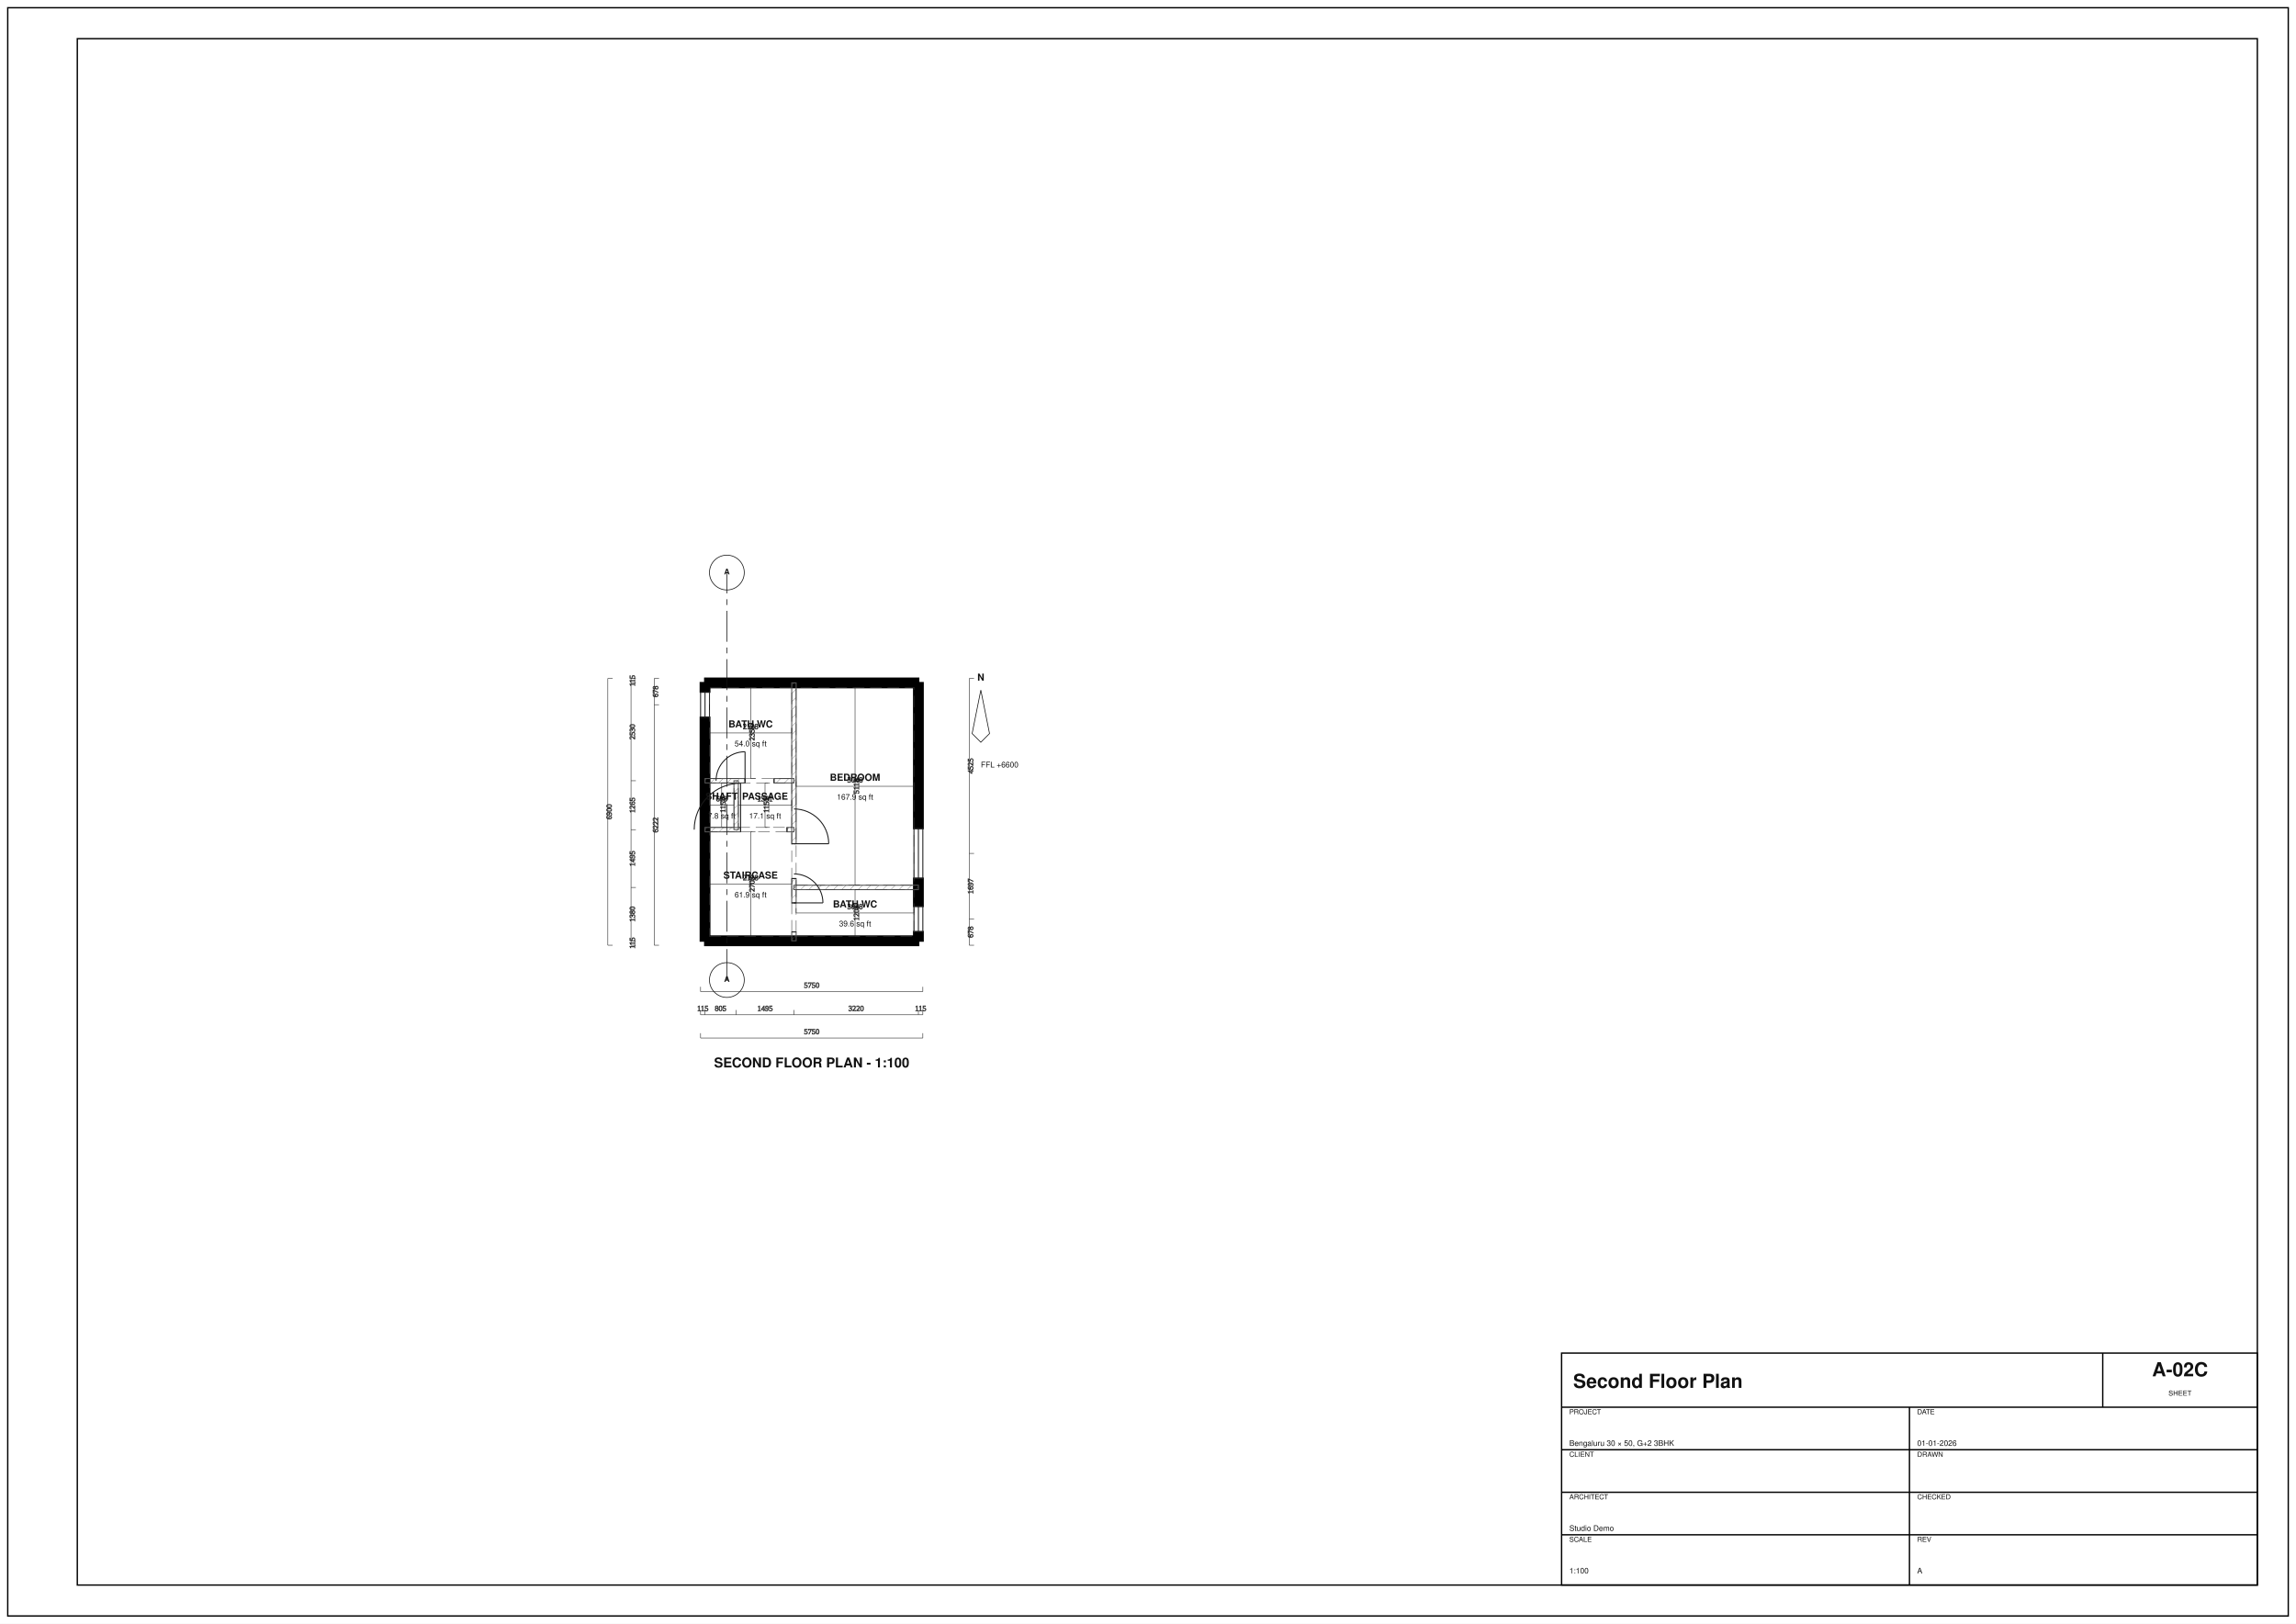
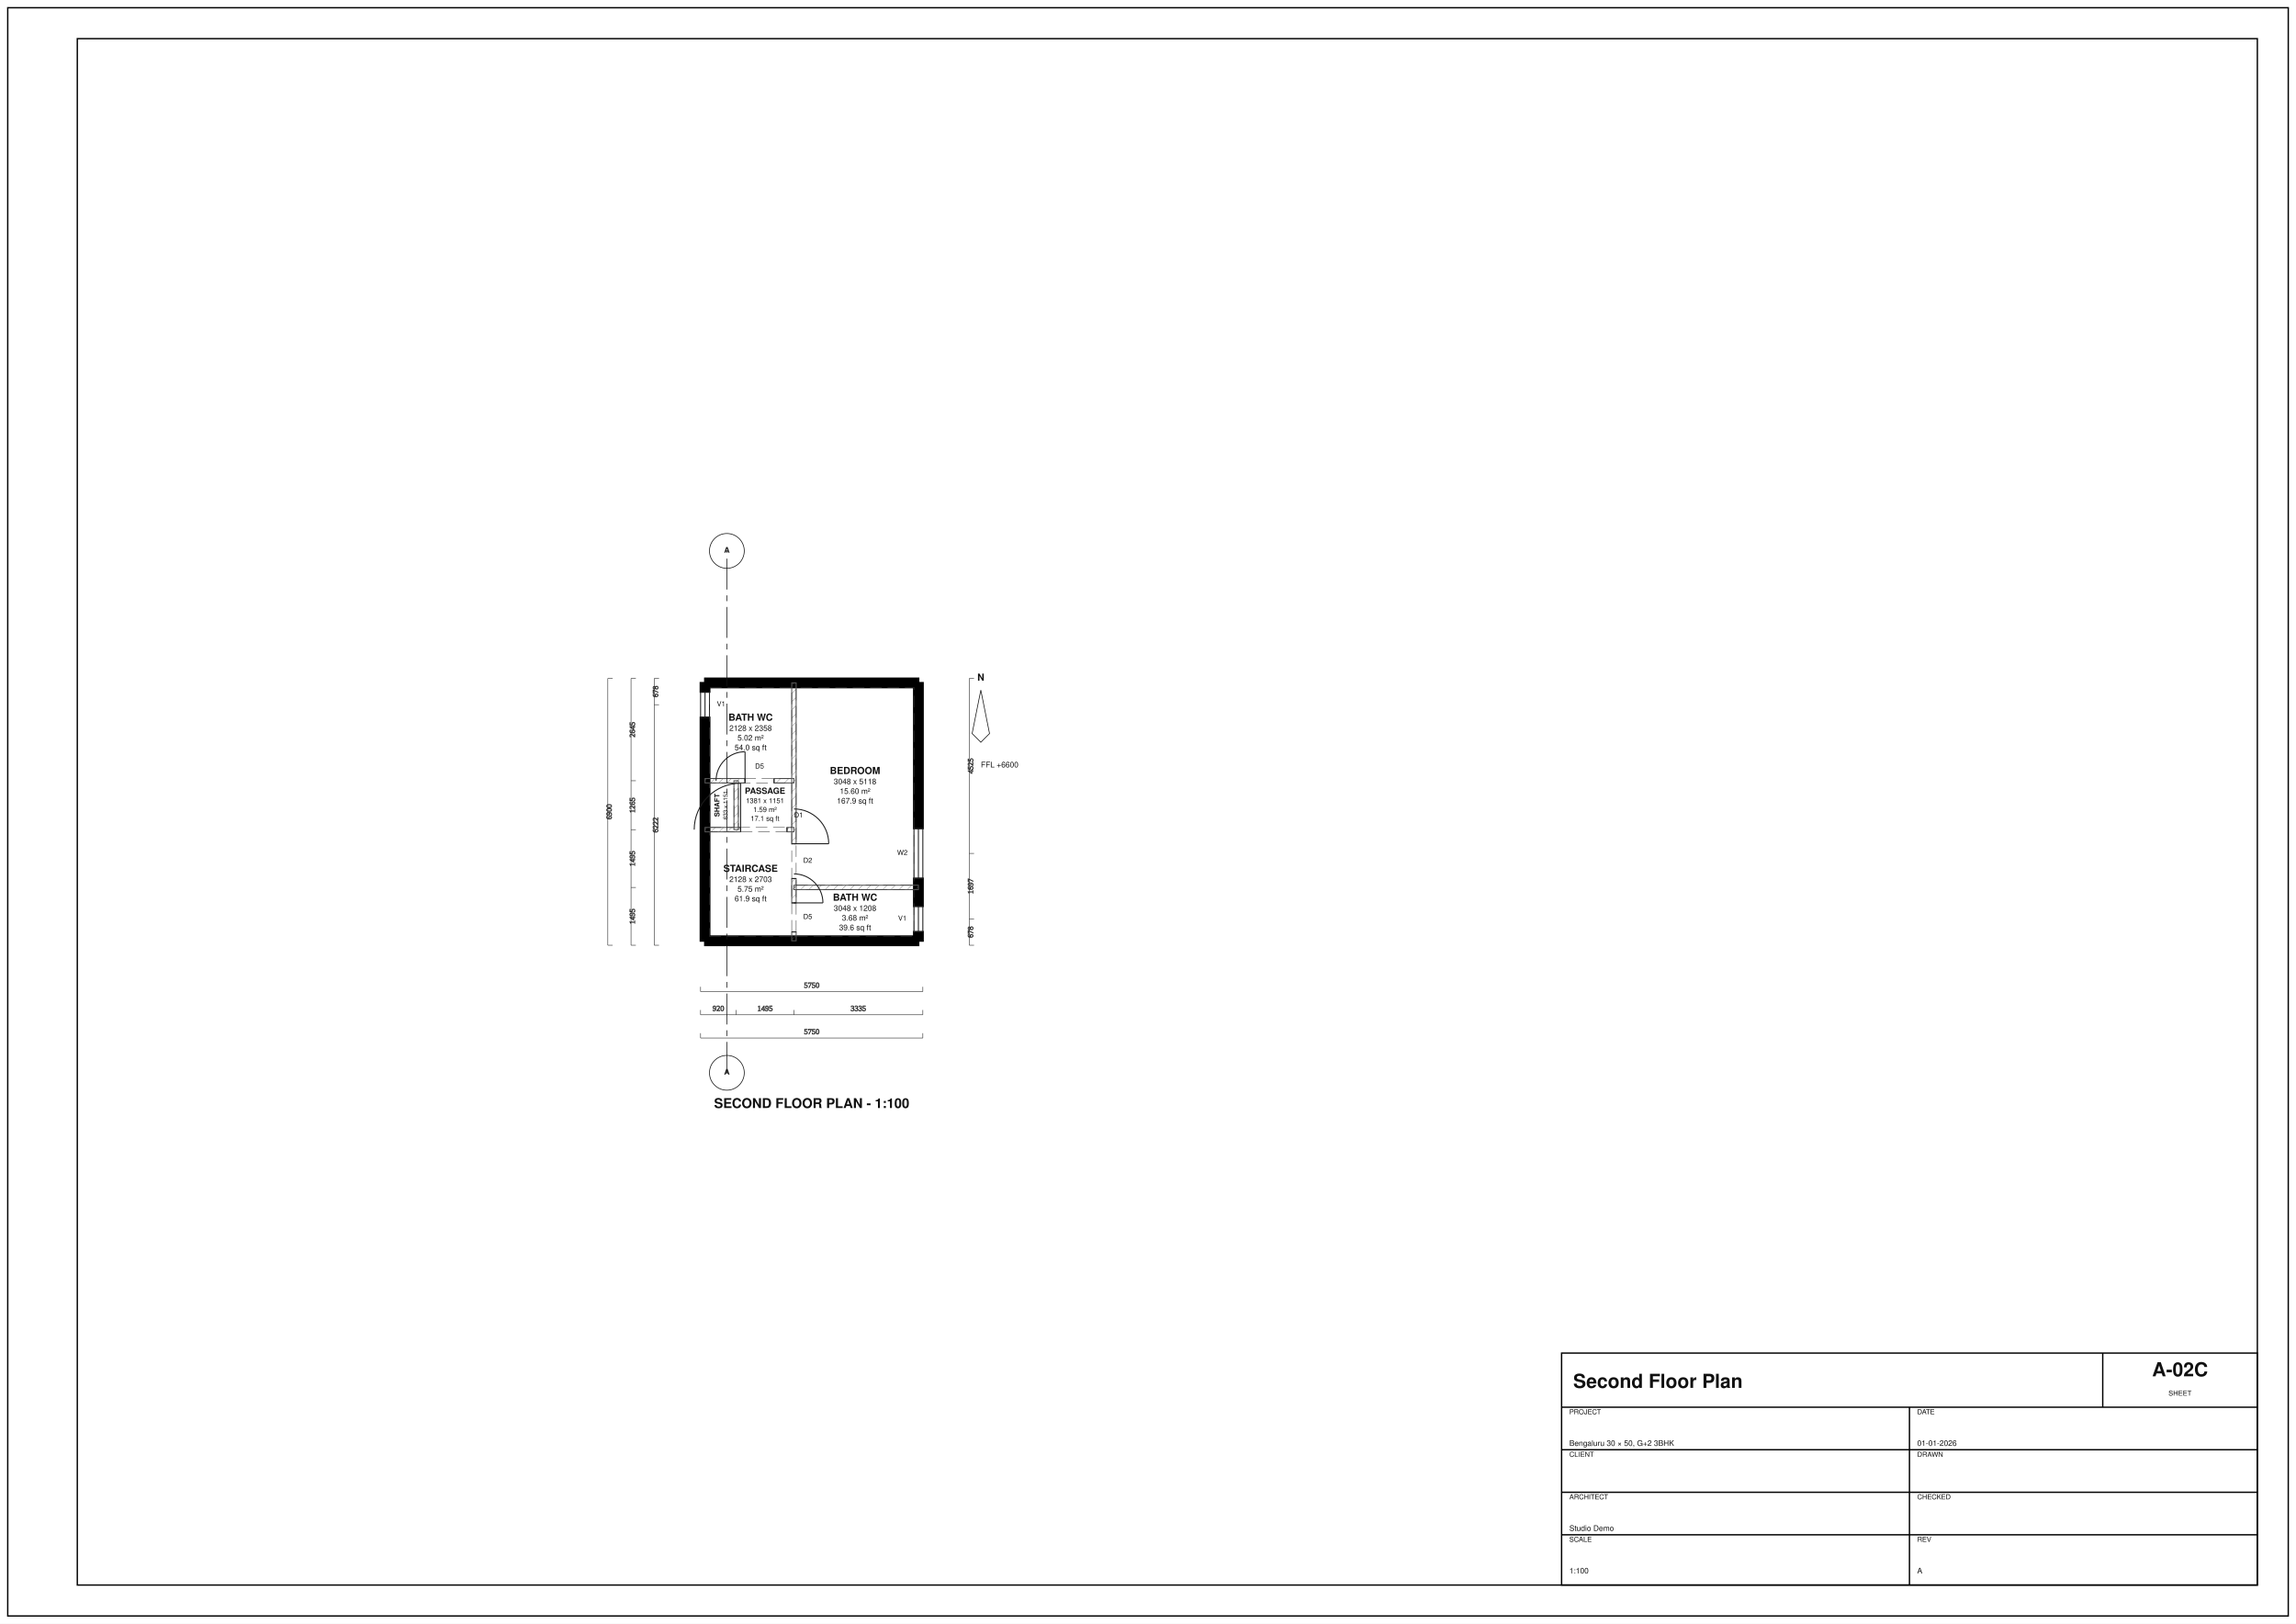
<svg xmlns="http://www.w3.org/2000/svg" width="594mm" height="420mm" viewBox="0 0 594 420" version="1.1">
  <rect x="0" y="0" width="594" height="420" fill="#ffffff" stroke="none" />
  <defs>
-     <clipPath id="hc-029871f4bbfe654d" clip-rule="evenodd">
+     <clipPath id="hc-53a6766c0571bcbe" clip-rule="evenodd">
+       <path d="M 203.600 215.170 L 205.400 215.170 L 205.400 214.030 L 203.600 214.030 Z" />
+     </clipPath>
+     <clipPath id="hc-5443f8e2e0b172e4" clip-rule="evenodd">
+       <path d="M 182.400 215.170 L 191.600 215.170 L 191.600 214.030 L 182.400 214.030 Z" />
+     </clipPath>
+     <clipPath id="hc-5e14afe2725ba9ee" clip-rule="evenodd">
+       <path d="M 200.250 202.520 L 205.400 202.520 L 205.400 201.380 L 200.250 201.380 Z" />
+     </clipPath>
+     <clipPath id="hc-891e78960753bd06" clip-rule="evenodd">
+       <path d="M 205.400 230.120 L 237.600 230.120 L 237.600 228.980 L 205.400 228.980 Z" />
+     </clipPath>
+     <clipPath id="hc-a67731da4fcaa35d" clip-rule="evenodd">
+       <path d="M 204.830 218.250 L 204.830 176.650 L 205.970 176.650 L 205.970 218.250 Z" />
+     </clipPath>
+     <clipPath id="hc-d23663c6e8a1dd29" clip-rule="evenodd">
+       <path d="M 182.400 202.520 L 192.750 202.520 L 192.750 201.380 L 182.400 201.380 Z" />
+     </clipPath>
+     <clipPath id="hc-d5332ef47d9137ed" clip-rule="evenodd">
+       <path d="M 204.830 243.350 L 204.830 241.050 L 205.970 241.050 L 205.970 243.350 Z" />
+     </clipPath>
+     <clipPath id="hc-e2810766ac038fbd" clip-rule="evenodd">
+       <path d="M 189.880 214.600 L 189.880 201.950 L 191.020 201.950 L 191.020 214.600 Z" />
+     </clipPath>
+     <clipPath id="hc-e322d8e09963ec1e" clip-rule="evenodd">
      <path d="M 204.830 233.550 L 204.830 227.250 L 205.970 227.250 L 205.970 233.550 Z" />
-     </clipPath>
-     <clipPath id="hc-02d86e75c71856f1" clip-rule="evenodd">
-       <path d="M 204.830 218.250 L 204.830 176.650 L 205.970 176.650 L 205.970 218.250 Z" />
-     </clipPath>
-     <clipPath id="hc-40b4a43235cd255c" clip-rule="evenodd">
-       <path d="M 205.400 230.120 L 237.600 230.120 L 237.600 228.980 L 205.400 228.980 Z" />
-     </clipPath>
-     <clipPath id="hc-5b40d8b368bd4c67" clip-rule="evenodd">
-       <path d="M 204.830 243.350 L 204.830 241.050 L 205.970 241.050 L 205.970 243.350 Z" />
-     </clipPath>
-     <clipPath id="hc-7f4b80a1a5c5c9fd" clip-rule="evenodd">
-       <path d="M 182.400 215.170 L 191.600 215.170 L 191.600 214.030 L 182.400 214.030 Z" />
-     </clipPath>
-     <clipPath id="hc-92b7cf2cb3c4ccb3" clip-rule="evenodd">
-       <path d="M 203.600 215.170 L 205.400 215.170 L 205.400 214.030 L 203.600 214.030 Z" />
-     </clipPath>
-     <clipPath id="hc-9cf9323d993495e1" clip-rule="evenodd">
-       <path d="M 200.250 202.520 L 205.400 202.520 L 205.400 201.380 L 200.250 201.380 Z" />
-     </clipPath>
-     <clipPath id="hc-b2fc0b046278ca4d" clip-rule="evenodd">
-       <path d="M 182.400 202.520 L 192.750 202.520 L 192.750 201.380 L 182.400 201.380 Z" />
-     </clipPath>
-     <clipPath id="hc-da54a367b2fe402c" clip-rule="evenodd">
-       <path d="M 189.880 214.600 L 189.880 201.950 L 191.020 201.950 L 191.020 214.600 Z" />
    </clipPath>
  </defs>
  <g id="g-frame">
    <g class="layer" data-layer="A-TEXT" stroke="#111111" stroke-width="0.180" fill="none" stroke-linecap="butt" stroke-linejoin="miter">
      <g font-family="Helvetica, Arial, sans-serif" fill="#111111" stroke="none">
        <text x="407.000" y="359.000" font-size="5.000" text-anchor="start" dominant-baseline="alphabetic" font-weight="600">Second Floor Plan</text>
        <text x="564.000" y="356.000" font-size="5.000" text-anchor="middle" dominant-baseline="alphabetic" font-weight="600">A-02C</text>
        <text x="564.000" y="361.000" font-size="1.800" text-anchor="middle" dominant-baseline="alphabetic">SHEET</text>
        <text x="406.000" y="365.000" font-size="1.800" text-anchor="start" dominant-baseline="hanging">PROJECT</text>
        <text x="406.000" y="374.000" font-size="2.000" text-anchor="start" dominant-baseline="alphabetic">Bengaluru 30 × 50, G+2 3BHK</text>
        <text x="406.000" y="376.000" font-size="1.800" text-anchor="start" dominant-baseline="hanging">CLIENT</text>
        <text x="406.000" y="385.000" font-size="2.000" text-anchor="start" dominant-baseline="alphabetic" />
        <text x="406.000" y="387.000" font-size="1.800" text-anchor="start" dominant-baseline="hanging">ARCHITECT</text>
        <text x="406.000" y="396.000" font-size="2.000" text-anchor="start" dominant-baseline="alphabetic">Studio Demo</text>
        <text x="406.000" y="398.000" font-size="1.800" text-anchor="start" dominant-baseline="hanging">SCALE</text>
        <text x="406.000" y="407.000" font-size="2.000" text-anchor="start" dominant-baseline="alphabetic">1:100</text>
        <text x="496.000" y="365.000" font-size="1.800" text-anchor="start" dominant-baseline="hanging">DATE</text>
        <text x="496.000" y="374.000" font-size="2.000" text-anchor="start" dominant-baseline="alphabetic">01-01-2026</text>
        <text x="496.000" y="376.000" font-size="1.800" text-anchor="start" dominant-baseline="hanging">DRAWN</text>
        <text x="496.000" y="385.000" font-size="2.000" text-anchor="start" dominant-baseline="alphabetic" />
        <text x="496.000" y="387.000" font-size="1.800" text-anchor="start" dominant-baseline="hanging">CHECKED</text>
        <text x="496.000" y="396.000" font-size="2.000" text-anchor="start" dominant-baseline="alphabetic" />
        <text x="496.000" y="398.000" font-size="1.800" text-anchor="start" dominant-baseline="hanging">REV</text>
        <text x="496.000" y="407.000" font-size="2.000" text-anchor="start" dominant-baseline="alphabetic">A</text>
      </g>
    </g>
    <g class="layer" data-layer="A-TITL" stroke="#000000" stroke-width="0.350" fill="none" stroke-linecap="butt" stroke-linejoin="miter">
      <polygon points="2.000,2.000 592.000,2.000 592.000,418.000 2.000,418.000" fill="none" />
      <polygon points="20.000,10.000 584.000,10.000 584.000,410.000 20.000,410.000" fill="none" />
      <polygon points="404.000,350.000 584.000,350.000 584.000,410.000 404.000,410.000" fill="none" />
      <line x1="404.000" y1="364.000" x2="584.000" y2="364.000" />
      <line x1="544.000" y1="350.000" x2="544.000" y2="364.000" />
      <line x1="494.000" y1="364.000" x2="494.000" y2="410.000" />
      <line x1="404.000" y1="375.000" x2="494.000" y2="375.000" />
      <line x1="404.000" y1="386.000" x2="494.000" y2="386.000" />
      <line x1="404.000" y1="397.000" x2="494.000" y2="397.000" />
      <line x1="494.000" y1="375.000" x2="584.000" y2="375.000" />
      <line x1="494.000" y1="386.000" x2="584.000" y2="386.000" />
      <line x1="494.000" y1="397.000" x2="584.000" y2="397.000" />
    </g>
  </g>
  <g id="g-plan-storey_01M1KF7AZQAQJH5XK76NKFDM9E">
    <g class="layer" data-layer="A-WALL" stroke="#000000" stroke-width="0.500" fill="none" stroke-linecap="butt" stroke-linejoin="miter">
      <path d="M 182.400 244.500 L 237.600 244.500 L 237.600 242.200 L 182.400 242.200 Z" fill="#000000" fill-rule="evenodd" stroke="none" />
      <polygon points="182.400,244.500 237.600,244.500 237.600,242.200 182.400,242.200" fill="none" />
      <path d="M 236.450 243.350 L 236.450 241.050 L 238.750 241.050 L 238.750 243.350 Z" fill="#000000" fill-rule="evenodd" stroke="none" />
      <polygon points="236.450,243.350 236.450,241.050 238.750,241.050 238.750,243.350" fill="none" />
      <path d="M 236.450 234.390 L 236.450 227.250 L 238.750 227.250 L 238.750 234.390 Z" fill="#000000" fill-rule="evenodd" stroke="none" />
      <polygon points="236.450,234.390 236.450,227.250 238.750,227.250 238.750,234.390" fill="none" />
      <path d="M 236.450 214.250 L 236.450 176.650 L 238.750 176.650 L 238.750 214.250 Z" fill="#000000" fill-rule="evenodd" stroke="none" />
      <polygon points="236.450,214.250 236.450,176.650 238.750,176.650 238.750,214.250" fill="none" />
      <path d="M 181.250 243.350 L 181.250 185.610 L 183.550 185.610 L 183.550 243.350 Z" fill="#000000" fill-rule="evenodd" stroke="none" />
      <polygon points="181.250,243.350 181.250,185.610 183.550,185.610 183.550,243.350" fill="none" />
      <path d="M 181.250 178.950 L 181.250 176.650 L 183.550 176.650 L 183.550 178.950 Z" fill="#000000" fill-rule="evenodd" stroke="none" />
      <polygon points="181.250,178.950 181.250,176.650 183.550,176.650 183.550,178.950" fill="none" />
      <path d="M 182.400 177.800 L 237.600 177.800 L 237.600 175.500 L 182.400 175.500 Z" fill="#000000" fill-rule="evenodd" stroke="none" />
      <polygon points="182.400,177.800 237.600,177.800 237.600,175.500 182.400,175.500" fill="none" />
    </g>
    <g class="layer" data-layer="A-WALL-PART" stroke="#555555" stroke-width="0.250" fill="none" stroke-linecap="butt" stroke-linejoin="miter">
-       <g clip-path="url(#hc-5b40d8b368bd4c67)">
+       <g clip-path="url(#hc-d5332ef47d9137ed)">
        <path d="M 205.740 244.260 L 207.460 242.540 M 204.680 243.200 L 206.400 241.480 M 203.620 242.140 L 205.340 240.420" stroke="#555555" stroke-width="0.080" fill="none" />
      </g>
      <polygon points="204.830,243.350 204.830,241.050 205.970,241.050 205.970,243.350" fill="none" />
-       <g clip-path="url(#hc-029871f4bbfe654d)">
+       <g clip-path="url(#hc-e322d8e09963ec1e)">
        <path d="M 206.390 235.110 L 210.110 231.390 M 205.330 234.050 L 209.050 230.330 M 204.270 232.990 L 207.990 229.270 M 203.210 231.930 L 206.930 228.210 M 202.150 230.870 L 205.870 227.150 M 201.090 229.810 L 204.810 226.090" stroke="#555555" stroke-width="0.080" fill="none" />
      </g>
      <polygon points="204.830,233.550 204.830,227.250 205.970,227.250 205.970,233.550" fill="none" />
-       <g clip-path="url(#hc-02d86e75c71856f1)">
+       <g clip-path="url(#hc-a67731da4fcaa35d)">
        <path d="M 205.560 218.980 L 226.930 197.610 M 204.500 217.920 L 225.870 196.550 M 203.440 216.860 L 224.810 195.490 M 202.380 215.800 L 223.750 194.430 M 201.320 214.740 L 222.690 193.370 M 200.260 213.680 L 221.630 192.310 M 199.190 212.610 L 220.560 191.240 M 198.130 211.550 L 219.500 190.180 M 197.070 210.490 L 218.440 189.120 M 196.010 209.430 L 217.380 188.060 M 194.950 208.370 L 216.320 187.000 M 193.890 207.310 L 215.260 185.940 M 192.830 206.250 L 214.200 184.880 M 191.770 205.190 L 213.140 183.820 M 190.710 204.130 L 212.080 182.760 M 189.650 203.070 L 211.020 181.700 M 188.590 202.010 L 209.960 180.640 M 187.530 200.950 L 208.900 179.580 M 186.470 199.890 L 207.840 178.520 M 185.410 198.830 L 206.780 177.460 M 184.350 197.770 L 205.720 176.400 M 183.280 196.700 L 204.650 175.330" stroke="#555555" stroke-width="0.080" fill="none" />
      </g>
      <polygon points="204.830,218.250 204.830,176.650 205.970,176.650 205.970,218.250" fill="none" />
-       <g clip-path="url(#hc-da54a367b2fe402c)">
+       <g clip-path="url(#hc-e2810766ac038fbd)">
        <path d="M 191.420 216.140 L 198.320 209.250 M 190.360 215.080 L 197.260 208.190 M 189.300 214.020 L 196.200 207.130 M 188.240 212.960 L 195.140 206.070 M 187.180 211.900 L 194.080 205.010 M 186.120 210.840 L 193.010 203.940 M 185.060 209.780 L 191.950 202.880 M 184.000 208.720 L 190.890 201.820 M 182.940 207.660 L 189.830 200.760" stroke="#555555" stroke-width="0.080" fill="none" />
      </g>
      <polygon points="189.880,214.600 189.880,201.950 191.020,201.950 191.020,214.600" fill="none" />
-       <g clip-path="url(#hc-7f4b80a1a5c5c9fd)">
+       <g clip-path="url(#hc-5443f8e2e0b172e4)">
        <path d="M 187.400 220.170 L 192.570 215.000 M 186.340 219.110 L 191.510 213.940 M 185.280 218.050 L 190.450 212.880 M 184.220 216.990 L 189.390 211.820 M 183.160 215.930 L 188.330 210.760 M 182.090 214.860 L 187.260 209.690 M 181.030 213.800 L 186.200 208.630" stroke="#555555" stroke-width="0.080" fill="none" />
      </g>
      <polygon points="182.400,215.170 191.600,215.170 191.600,214.030 182.400,214.030" fill="none" />
-       <g clip-path="url(#hc-92b7cf2cb3c4ccb3)">
+       <g clip-path="url(#hc-53a6766c0571bcbe)">
        <path d="M 205.420 216.990 L 206.890 215.520 M 204.360 215.930 L 205.830 214.460 M 203.300 214.870 L 204.770 213.400 M 202.240 213.810 L 203.710 212.340" stroke="#555555" stroke-width="0.080" fill="none" />
      </g>
      <polygon points="203.600,215.170 205.400,215.170 205.400,214.030 203.600,214.030" fill="none" />
-       <g clip-path="url(#hc-40b4a43235cd255c)">
+       <g clip-path="url(#hc-891e78960753bd06)">
        <path d="M 222.180 246.900 L 238.850 230.230 M 221.120 245.840 L 237.790 229.170 M 220.060 244.780 L 236.730 228.110 M 219.000 243.720 L 235.670 227.050 M 217.940 242.660 L 234.610 225.990 M 216.880 241.600 L 233.550 224.930 M 215.820 240.540 L 232.490 223.870 M 214.760 239.480 L 231.430 222.810 M 213.700 238.420 L 230.370 221.750 M 212.640 237.360 L 229.310 220.690 M 211.580 236.300 L 228.250 219.630 M 210.520 235.240 L 227.190 218.570 M 209.450 234.170 L 226.120 217.500 M 208.390 233.110 L 225.060 216.440 M 207.330 232.050 L 224.000 215.380 M 206.270 230.990 L 222.940 214.320 M 205.210 229.930 L 221.880 213.260 M 204.150 228.870 L 220.820 212.200" stroke="#555555" stroke-width="0.080" fill="none" />
      </g>
      <polygon points="205.400,230.120 237.600,230.120 237.600,228.980 205.400,228.980" fill="none" />
-       <g clip-path="url(#hc-b2fc0b046278ca4d)">
+       <g clip-path="url(#hc-d23663c6e8a1dd29)">
        <path d="M 188.420 208.540 L 194.160 202.790 M 187.360 207.480 L 193.100 201.730 M 186.300 206.420 L 192.040 200.670 M 185.240 205.360 L 190.980 199.610 M 184.180 204.300 L 189.920 198.550 M 183.120 203.240 L 188.860 197.490 M 182.060 202.180 L 187.800 196.430 M 181.000 201.120 L 186.740 195.370" stroke="#555555" stroke-width="0.080" fill="none" />
      </g>
      <polygon points="182.400,202.520 192.750,202.520 192.750,201.380 182.400,201.380" fill="none" />
-       <g clip-path="url(#hc-9cf9323d993495e1)">
+       <g clip-path="url(#hc-5e14afe2725ba9ee)">
        <path d="M 203.710 205.980 L 206.850 202.830 M 202.650 204.920 L 205.790 201.770 M 201.590 203.860 L 204.730 200.710 M 200.530 202.800 L 203.670 199.650 M 199.470 201.740 L 202.610 198.590" stroke="#555555" stroke-width="0.080" fill="none" />
      </g>
      <polygon points="200.250,202.520 205.400,202.520 205.400,201.380 200.250,201.380" fill="none" />
    </g>
    <g class="layer" data-layer="A-DOOR" stroke="#1a1a1a" stroke-width="0.250" fill="none" stroke-linecap="butt" stroke-linejoin="miter">
      <line x1="205.400" y1="233.550" x2="212.900" y2="233.550" />
      <path d="M 212.900 233.550 A 7.500 7.500 0 0 0 205.400 226.050" fill="none" />
      <line x1="204.830" y1="241.050" x2="205.970" y2="241.050" />
      <line x1="204.830" y1="233.550" x2="205.970" y2="233.550" />
      <line x1="205.400" y1="218.250" x2="214.400" y2="218.250" />
      <path d="M 214.400 218.250 A 9.000 9.000 0 0 0 205.400 209.250" fill="none" />
      <line x1="204.830" y1="227.250" x2="205.970" y2="227.250" />
      <line x1="204.830" y1="218.250" x2="205.970" y2="218.250" />
      <line x1="191.600" y1="214.600" x2="191.600" y2="202.600" />
      <path d="M 191.600 202.600 A 12.000 12.000 0 0 0 179.600 214.600" fill="none" />
      <line x1="191.600" y1="215.170" x2="191.600" y2="214.030" />
      <line x1="203.600" y1="215.170" x2="203.600" y2="214.030" />
      <line x1="192.750" y1="201.950" x2="192.750" y2="194.450" />
      <path d="M 192.750 194.450 A 7.500 7.500 0 0 0 185.250 201.950" fill="none" />
      <line x1="192.750" y1="202.520" x2="192.750" y2="201.380" />
      <line x1="200.250" y1="202.520" x2="200.250" y2="201.380" />
    </g>
    <g class="layer" data-layer="A-WIND" stroke="#1a1a1a" stroke-width="0.250" fill="none" stroke-linecap="butt" stroke-linejoin="miter">
      <line x1="236.450" y1="241.050" x2="236.450" y2="234.390" />
      <line x1="237.600" y1="241.050" x2="237.600" y2="234.390" />
      <line x1="238.750" y1="241.050" x2="238.750" y2="234.390" />
      <line x1="236.450" y1="241.050" x2="238.750" y2="241.050" />
      <line x1="236.450" y1="234.390" x2="238.750" y2="234.390" />
      <line x1="236.450" y1="227.250" x2="236.450" y2="214.250" />
      <line x1="237.600" y1="227.250" x2="237.600" y2="214.250" />
      <line x1="238.750" y1="227.250" x2="238.750" y2="214.250" />
      <line x1="236.450" y1="227.250" x2="238.750" y2="227.250" />
      <line x1="236.450" y1="214.250" x2="238.750" y2="214.250" />
      <line x1="181.250" y1="185.610" x2="181.250" y2="178.950" />
      <line x1="182.400" y1="185.610" x2="182.400" y2="178.950" />
      <line x1="183.550" y1="185.610" x2="183.550" y2="178.950" />
      <line x1="181.250" y1="185.610" x2="183.550" y2="185.610" />
      <line x1="181.250" y1="178.950" x2="183.550" y2="178.950" />
    </g>
    <g class="layer" data-layer="A-DIM" stroke="#1a1a1a" stroke-width="0.130" fill="none" stroke-linecap="butt" stroke-linejoin="miter">
      <line x1="181.250" y1="268.500" x2="238.750" y2="268.500" />
      <line x1="181.250" y1="268.500" x2="181.250" y2="267.250" />
      <line x1="238.750" y1="268.500" x2="238.750" y2="267.250" />
      <text x="210.000" y="267.500" font-size="2.000" text-anchor="middle" dominant-baseline="alphabetic">5750</text>
      <line x1="181.250" y1="262.500" x2="238.750" y2="262.500" />
      <line x1="181.250" y1="262.500" x2="181.250" y2="261.250" />
-       <line x1="182.400" y1="262.500" x2="182.400" y2="261.250" />
      <line x1="190.450" y1="262.500" x2="190.450" y2="261.250" />
      <line x1="205.400" y1="262.500" x2="205.400" y2="261.250" />
-       <line x1="237.600" y1="262.500" x2="237.600" y2="261.250" />
      <line x1="238.750" y1="262.500" x2="238.750" y2="261.250" />
-       <text x="181.820" y="261.500" font-size="2.000" text-anchor="middle" dominant-baseline="alphabetic">115</text>
-       <text x="186.420" y="261.500" font-size="2.000" text-anchor="middle" dominant-baseline="alphabetic">805</text>
+       <text x="185.850" y="261.500" font-size="2.000" text-anchor="middle" dominant-baseline="alphabetic">920</text>
      <text x="197.920" y="261.500" font-size="2.000" text-anchor="middle" dominant-baseline="alphabetic">1495</text>
-       <text x="221.500" y="261.500" font-size="2.000" text-anchor="middle" dominant-baseline="alphabetic">3220</text>
-       <text x="238.170" y="261.500" font-size="2.000" text-anchor="middle" dominant-baseline="alphabetic">115</text>
+       <text x="222.070" y="261.500" font-size="2.000" text-anchor="middle" dominant-baseline="alphabetic">3335</text>
      <line x1="181.250" y1="256.500" x2="238.750" y2="256.500" />
      <line x1="181.250" y1="256.500" x2="181.250" y2="255.250" />
      <line x1="238.750" y1="256.500" x2="238.750" y2="255.250" />
      <text x="210.000" y="255.500" font-size="2.000" text-anchor="middle" dominant-baseline="alphabetic">5750</text>
      <line x1="157.250" y1="244.500" x2="157.250" y2="175.500" />
      <line x1="157.250" y1="244.500" x2="158.500" y2="244.500" />
      <line x1="157.250" y1="175.500" x2="158.500" y2="175.500" />
      <text x="158.250" y="210.000" font-size="2.000" text-anchor="middle" dominant-baseline="alphabetic" transform="rotate(-90 158.250 210.000)">6900</text>
      <line x1="163.250" y1="244.500" x2="163.250" y2="175.500" />
      <line x1="163.250" y1="244.500" x2="164.500" y2="244.500" />
-       <line x1="163.250" y1="243.350" x2="164.500" y2="243.350" />
      <line x1="163.250" y1="229.550" x2="164.500" y2="229.550" />
      <line x1="163.250" y1="214.600" x2="164.500" y2="214.600" />
      <line x1="163.250" y1="201.950" x2="164.500" y2="201.950" />
-       <line x1="163.250" y1="176.650" x2="164.500" y2="176.650" />
      <line x1="163.250" y1="175.500" x2="164.500" y2="175.500" />
-       <text x="164.250" y="243.930" font-size="2.000" text-anchor="middle" dominant-baseline="alphabetic" transform="rotate(-90 164.250 243.930)">115</text>
-       <text x="164.250" y="236.450" font-size="2.000" text-anchor="middle" dominant-baseline="alphabetic" transform="rotate(-90 164.250 236.450)">1380</text>
+       <text x="164.250" y="237.030" font-size="2.000" text-anchor="middle" dominant-baseline="alphabetic" transform="rotate(-90 164.250 237.030)">1495</text>
      <text x="164.250" y="222.080" font-size="2.000" text-anchor="middle" dominant-baseline="alphabetic" transform="rotate(-90 164.250 222.080)">1495</text>
      <text x="164.250" y="208.280" font-size="2.000" text-anchor="middle" dominant-baseline="alphabetic" transform="rotate(-90 164.250 208.280)">1265</text>
-       <text x="164.250" y="189.300" font-size="2.000" text-anchor="middle" dominant-baseline="alphabetic" transform="rotate(-90 164.250 189.300)">2530</text>
-       <text x="164.250" y="176.080" font-size="2.000" text-anchor="middle" dominant-baseline="alphabetic" transform="rotate(-90 164.250 176.080)">115</text>
+       <text x="164.250" y="188.730" font-size="2.000" text-anchor="middle" dominant-baseline="alphabetic" transform="rotate(-90 164.250 188.730)">2645</text>
      <line x1="169.250" y1="244.500" x2="169.250" y2="175.500" />
      <line x1="169.250" y1="244.500" x2="170.500" y2="244.500" />
      <line x1="169.250" y1="182.280" x2="170.500" y2="182.280" />
      <line x1="169.250" y1="175.500" x2="170.500" y2="175.500" />
      <text x="170.250" y="213.390" font-size="2.000" text-anchor="middle" dominant-baseline="alphabetic" transform="rotate(-90 170.250 213.390)">6222</text>
      <text x="170.250" y="178.890" font-size="2.000" text-anchor="middle" dominant-baseline="alphabetic" transform="rotate(-90 170.250 178.890)">678</text>
      <line x1="250.750" y1="244.500" x2="250.750" y2="175.500" />
      <line x1="250.750" y1="244.500" x2="252.000" y2="244.500" />
      <line x1="250.750" y1="237.720" x2="252.000" y2="237.720" />
      <line x1="250.750" y1="220.750" x2="252.000" y2="220.750" />
      <line x1="250.750" y1="175.500" x2="252.000" y2="175.500" />
      <text x="251.750" y="241.110" font-size="2.000" text-anchor="middle" dominant-baseline="alphabetic" transform="rotate(-90 251.750 241.110)">678</text>
      <text x="251.750" y="229.240" font-size="2.000" text-anchor="middle" dominant-baseline="alphabetic" transform="rotate(-90 251.750 229.240)">1697</text>
      <text x="251.750" y="198.130" font-size="2.000" text-anchor="middle" dominant-baseline="alphabetic" transform="rotate(-90 251.750 198.130)">4525</text>
-       <line x1="183.550" y1="228.690" x2="204.830" y2="228.690" />
-       <line x1="183.550" y1="228.690" x2="183.550" y2="227.440" />
-       <line x1="204.830" y1="228.690" x2="204.830" y2="227.440" />
-       <text x="194.190" y="227.690" font-size="2.000" text-anchor="middle" dominant-baseline="alphabetic">2128</text>
-       <line x1="194.190" y1="242.200" x2="194.190" y2="215.170" />
-       <line x1="194.190" y1="242.200" x2="195.440" y2="242.200" />
-       <line x1="194.190" y1="215.170" x2="195.440" y2="215.170" />
-       <text x="195.190" y="228.690" font-size="2.000" text-anchor="middle" dominant-baseline="alphabetic" transform="rotate(-90 195.190 228.690)">2703</text>
-       <line x1="205.970" y1="203.390" x2="236.450" y2="203.390" />
-       <line x1="205.970" y1="203.390" x2="205.970" y2="202.140" />
-       <line x1="236.450" y1="203.390" x2="236.450" y2="202.140" />
-       <text x="221.210" y="202.390" font-size="2.000" text-anchor="middle" dominant-baseline="alphabetic">3048</text>
-       <line x1="221.210" y1="228.980" x2="221.210" y2="177.800" />
-       <line x1="221.210" y1="228.980" x2="222.460" y2="228.980" />
-       <line x1="221.210" y1="177.800" x2="222.460" y2="177.800" />
-       <text x="222.210" y="203.390" font-size="2.000" text-anchor="middle" dominant-baseline="alphabetic" transform="rotate(-90 222.210 203.390)">5118</text>
-       <line x1="183.550" y1="189.590" x2="204.830" y2="189.590" />
-       <line x1="183.550" y1="189.590" x2="183.550" y2="188.340" />
-       <line x1="204.830" y1="189.590" x2="204.830" y2="188.340" />
-       <text x="194.190" y="188.590" font-size="2.000" text-anchor="middle" dominant-baseline="alphabetic">2128</text>
-       <line x1="194.190" y1="201.380" x2="194.190" y2="177.800" />
-       <line x1="194.190" y1="201.380" x2="195.440" y2="201.380" />
-       <line x1="194.190" y1="177.800" x2="195.440" y2="177.800" />
-       <text x="195.190" y="189.590" font-size="2.000" text-anchor="middle" dominant-baseline="alphabetic" transform="rotate(-90 195.190 189.590)">2358</text>
-       <line x1="191.020" y1="208.280" x2="204.830" y2="208.280" />
-       <line x1="191.020" y1="208.280" x2="191.020" y2="207.030" />
-       <line x1="204.830" y1="208.280" x2="204.830" y2="207.030" />
-       <text x="197.920" y="207.280" font-size="2.000" text-anchor="middle" dominant-baseline="alphabetic">1381</text>
-       <line x1="197.920" y1="214.030" x2="197.920" y2="202.520" />
-       <line x1="197.920" y1="214.030" x2="199.170" y2="214.030" />
-       <line x1="197.920" y1="202.520" x2="199.170" y2="202.520" />
-       <text x="198.920" y="208.280" font-size="2.000" text-anchor="middle" dominant-baseline="alphabetic" transform="rotate(-90 198.920 208.280)">1151</text>
-       <line x1="205.970" y1="236.160" x2="236.450" y2="236.160" />
-       <line x1="205.970" y1="236.160" x2="205.970" y2="234.910" />
-       <line x1="236.450" y1="236.160" x2="236.450" y2="234.910" />
-       <text x="221.210" y="235.160" font-size="2.000" text-anchor="middle" dominant-baseline="alphabetic">3048</text>
-       <line x1="221.210" y1="242.200" x2="221.210" y2="230.120" />
-       <line x1="221.210" y1="242.200" x2="222.460" y2="242.200" />
-       <line x1="221.210" y1="230.120" x2="222.460" y2="230.120" />
-       <text x="222.210" y="236.160" font-size="2.000" text-anchor="middle" dominant-baseline="alphabetic" transform="rotate(-90 222.210 236.160)">1208</text>
-       <line x1="183.550" y1="208.280" x2="189.880" y2="208.280" />
-       <line x1="183.550" y1="208.280" x2="183.550" y2="207.030" />
-       <line x1="189.880" y1="208.280" x2="189.880" y2="207.030" />
-       <text x="186.710" y="207.280" font-size="2.000" text-anchor="middle" dominant-baseline="alphabetic">633</text>
-       <line x1="186.710" y1="214.030" x2="186.710" y2="202.520" />
-       <line x1="186.710" y1="214.030" x2="187.960" y2="214.030" />
-       <line x1="186.710" y1="202.520" x2="187.960" y2="202.520" />
-       <text x="187.710" y="208.280" font-size="2.000" text-anchor="middle" dominant-baseline="alphabetic" transform="rotate(-90 187.710 208.280)">1151</text>
    </g>
    <g class="layer" data-layer="A-TEXT" stroke="#111111" stroke-width="0.180" fill="none" stroke-linecap="butt" stroke-linejoin="miter">
      <polygon points="253.750,178.500 251.500,189.750 253.750,192.000 256.000,189.750" fill="none" />
-       <line x1="188.050" y1="253.500" x2="188.050" y2="148.100" stroke-dasharray="8.000 1.500 1.500 1.500" />
-       <circle cx="188.050" cy="253.500" r="4.500" fill="none" />
-       <circle cx="188.050" cy="148.100" r="4.500" fill="none" />
+       <line x1="188.050" y1="277.500" x2="188.050" y2="142.500" stroke-dasharray="8.000 1.500 1.500 1.500" />
+       <circle cx="188.050" cy="277.500" r="4.500" fill="none" />
+       <circle cx="188.050" cy="142.500" r="4.500" fill="none" />
      <g font-family="Helvetica, Arial, sans-serif" fill="#111111" stroke="none">
-         <text x="194.190" y="226.690" font-size="2.500" text-anchor="middle" dominant-baseline="central" font-weight="600">STAIRCASE</text>
-         <text x="194.190" y="231.690" font-size="2.000" text-anchor="middle" dominant-baseline="central">61.9 sq ft</text>
-         <text x="221.210" y="201.390" font-size="2.500" text-anchor="middle" dominant-baseline="central" font-weight="600">BEDROOM</text>
-         <text x="221.210" y="206.390" font-size="2.000" text-anchor="middle" dominant-baseline="central">167.9 sq ft</text>
-         <text x="194.190" y="187.590" font-size="2.500" text-anchor="middle" dominant-baseline="central" font-weight="600">BATH WC</text>
-         <text x="194.190" y="192.590" font-size="2.000" text-anchor="middle" dominant-baseline="central">54.0 sq ft</text>
-         <text x="197.920" y="206.280" font-size="2.500" text-anchor="middle" dominant-baseline="central" font-weight="600">PASSAGE</text>
-         <text x="197.920" y="211.280" font-size="2.000" text-anchor="middle" dominant-baseline="central">17.1 sq ft</text>
-         <text x="221.210" y="234.160" font-size="2.500" text-anchor="middle" dominant-baseline="central" font-weight="600">BATH WC</text>
-         <text x="221.210" y="239.160" font-size="2.000" text-anchor="middle" dominant-baseline="central">39.6 sq ft</text>
-         <text x="186.710" y="206.280" font-size="2.500" text-anchor="middle" dominant-baseline="central" font-weight="600">SHAFT</text>
-         <text x="186.710" y="211.280" font-size="2.000" text-anchor="middle" dominant-baseline="central">7.8 sq ft</text>
+         <text x="194.190" y="224.940" font-size="2.500" text-anchor="middle" dominant-baseline="central" font-weight="600">STAIRCASE</text>
+         <text x="194.190" y="227.690" font-size="2.000" text-anchor="middle" dominant-baseline="central">2128 x 2703</text>
+         <text x="194.190" y="230.190" font-size="2.000" text-anchor="middle" dominant-baseline="central">5.75 m²</text>
+         <text x="194.190" y="232.690" font-size="2.000" text-anchor="middle" dominant-baseline="central">61.9 sq ft</text>
+         <text x="221.210" y="199.640" font-size="2.500" text-anchor="middle" dominant-baseline="central" font-weight="600">BEDROOM</text>
+         <text x="221.210" y="202.390" font-size="2.000" text-anchor="middle" dominant-baseline="central">3048 x 5118</text>
+         <text x="221.210" y="204.890" font-size="2.000" text-anchor="middle" dominant-baseline="central">15.60 m²</text>
+         <text x="221.210" y="207.390" font-size="2.000" text-anchor="middle" dominant-baseline="central">167.9 sq ft</text>
+         <text x="194.190" y="185.840" font-size="2.500" text-anchor="middle" dominant-baseline="central" font-weight="600">BATH WC</text>
+         <text x="194.190" y="188.590" font-size="2.000" text-anchor="middle" dominant-baseline="central">2128 x 2358</text>
+         <text x="194.190" y="191.090" font-size="2.000" text-anchor="middle" dominant-baseline="central">5.02 m²</text>
+         <text x="194.190" y="193.590" font-size="2.000" text-anchor="middle" dominant-baseline="central">54.0 sq ft</text>
+         <text x="197.920" y="204.830" font-size="2.200" text-anchor="middle" dominant-baseline="central" font-weight="600">PASSAGE</text>
+         <text x="197.920" y="207.330" font-size="1.800" text-anchor="middle" dominant-baseline="central">1381 x 1151</text>
+         <text x="197.920" y="209.630" font-size="1.800" text-anchor="middle" dominant-baseline="central">1.59 m²</text>
+         <text x="197.920" y="211.930" font-size="1.800" text-anchor="middle" dominant-baseline="central">17.1 sq ft</text>
+         <text x="221.210" y="232.410" font-size="2.500" text-anchor="middle" dominant-baseline="central" font-weight="600">BATH WC</text>
+         <text x="221.210" y="235.160" font-size="2.000" text-anchor="middle" dominant-baseline="central">3048 x 1208</text>
+         <text x="221.210" y="237.660" font-size="2.000" text-anchor="middle" dominant-baseline="central">3.68 m²</text>
+         <text x="221.210" y="240.160" font-size="2.000" text-anchor="middle" dominant-baseline="central">39.6 sq ft</text>
+         <text x="185.710" y="208.280" font-size="1.800" text-anchor="middle" dominant-baseline="central" font-weight="600" transform="rotate(-90 185.710 208.280)">SHAFT</text>
+         <text x="187.860" y="208.280" font-size="1.500" text-anchor="middle" dominant-baseline="central" transform="rotate(-90 187.860 208.280)">633 x 1151</text>
+         <text x="208.970" y="237.300" font-size="1.800" text-anchor="middle" dominant-baseline="central">D5</text>
+         <text x="208.970" y="222.750" font-size="1.800" text-anchor="middle" dominant-baseline="central">D2</text>
+         <text x="206.600" y="211.030" font-size="1.800" text-anchor="middle" dominant-baseline="central">D1</text>
+         <text x="196.500" y="198.380" font-size="1.800" text-anchor="middle" dominant-baseline="central">D5</text>
+         <text x="233.450" y="237.720" font-size="1.800" text-anchor="middle" dominant-baseline="central">V1</text>
+         <text x="233.450" y="220.750" font-size="1.800" text-anchor="middle" dominant-baseline="central">W2</text>
+         <text x="186.550" y="182.280" font-size="1.800" text-anchor="middle" dominant-baseline="central">V1</text>
        <text x="253.750" y="198.500" font-size="2.000" text-anchor="start" dominant-baseline="alphabetic">FFL +6600</text>
        <text x="253.750" y="175.500" font-size="2.500" text-anchor="middle" dominant-baseline="central" font-weight="600">N</text>
-         <text x="188.050" y="253.500" font-size="2.000" text-anchor="middle" dominant-baseline="central" font-weight="600">A</text>
-         <text x="188.050" y="148.100" font-size="2.000" text-anchor="middle" dominant-baseline="central" font-weight="600">A</text>
+         <text x="188.050" y="277.500" font-size="2.000" text-anchor="middle" dominant-baseline="central" font-weight="600">A</text>
+         <text x="188.050" y="142.500" font-size="2.000" text-anchor="middle" dominant-baseline="central" font-weight="600">A</text>
      </g>
    </g>
    <g class="layer" data-layer="A-AREA" stroke="#3a3a3a" stroke-width="0.130" fill="none" stroke-linecap="butt" stroke-linejoin="miter">
      <polygon points="183.550,242.200 204.830,242.200 204.830,215.170 183.550,215.170" fill="none" stroke-dasharray="3.000 1.500" />
      <polygon points="205.970,228.980 236.450,228.980 236.450,177.800 205.970,177.800" fill="none" stroke-dasharray="3.000 1.500" />
      <polygon points="183.550,201.380 204.830,201.380 204.830,177.800 183.550,177.800" fill="none" stroke-dasharray="3.000 1.500" />
      <polygon points="191.020,214.030 204.830,214.030 204.830,202.520 191.020,202.520" fill="none" stroke-dasharray="3.000 1.500" />
      <polygon points="205.970,242.200 236.450,242.200 236.450,230.120 205.970,230.120" fill="none" stroke-dasharray="3.000 1.500" />
      <polygon points="183.550,214.030 189.880,214.030 189.880,202.520 183.550,202.520" fill="none" stroke-dasharray="3.000 1.500" />
    </g>
  </g>
  <g id="g-plan-storey_01M1KF7AZQAQJH5XK76NKFDM9E-label">
    <g class="layer" data-layer="A-TEXT" stroke="#111111" stroke-width="0.180" fill="none" stroke-linecap="butt" stroke-linejoin="miter">
      <g font-family="Helvetica, Arial, sans-serif" fill="#111111" stroke="none">
-         <text x="210.000" y="274.500" font-size="3.500" text-anchor="middle" dominant-baseline="hanging" font-weight="600">SECOND FLOOR PLAN - 1:100</text>
+         <text x="210.000" y="285.000" font-size="3.500" text-anchor="middle" dominant-baseline="hanging" font-weight="600">SECOND FLOOR PLAN - 1:100</text>
      </g>
    </g>
  </g>
</svg>
